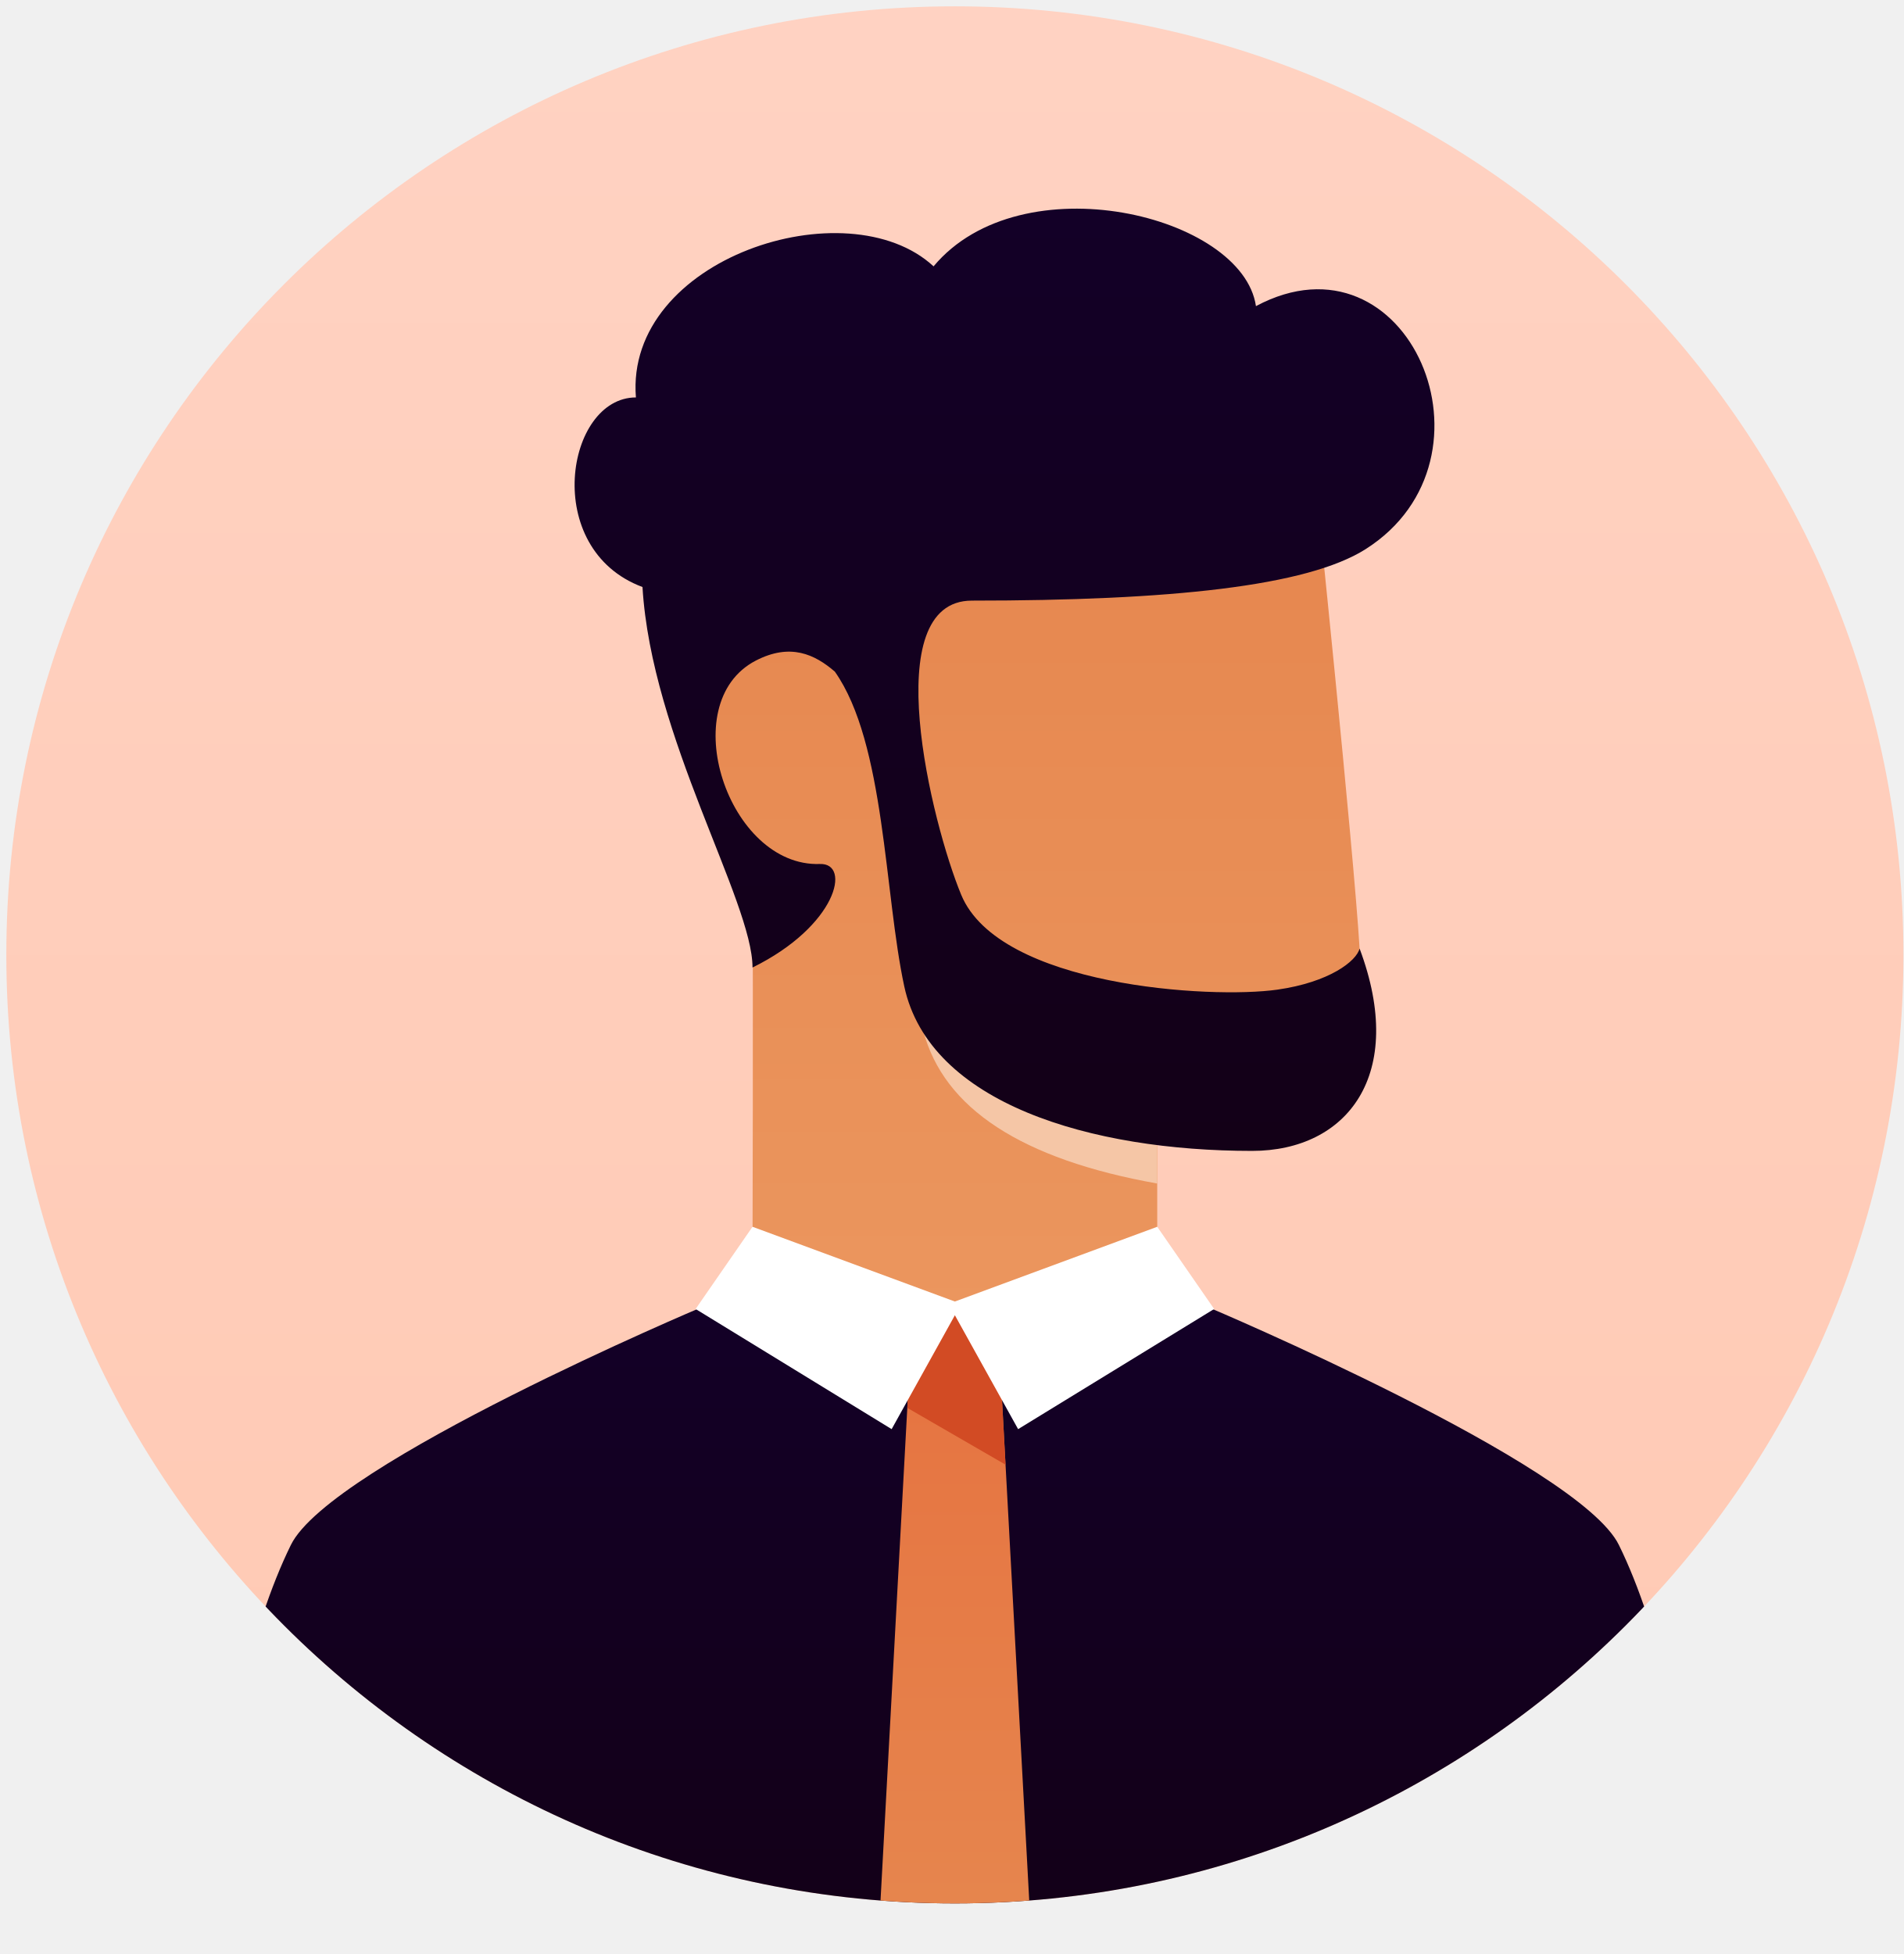
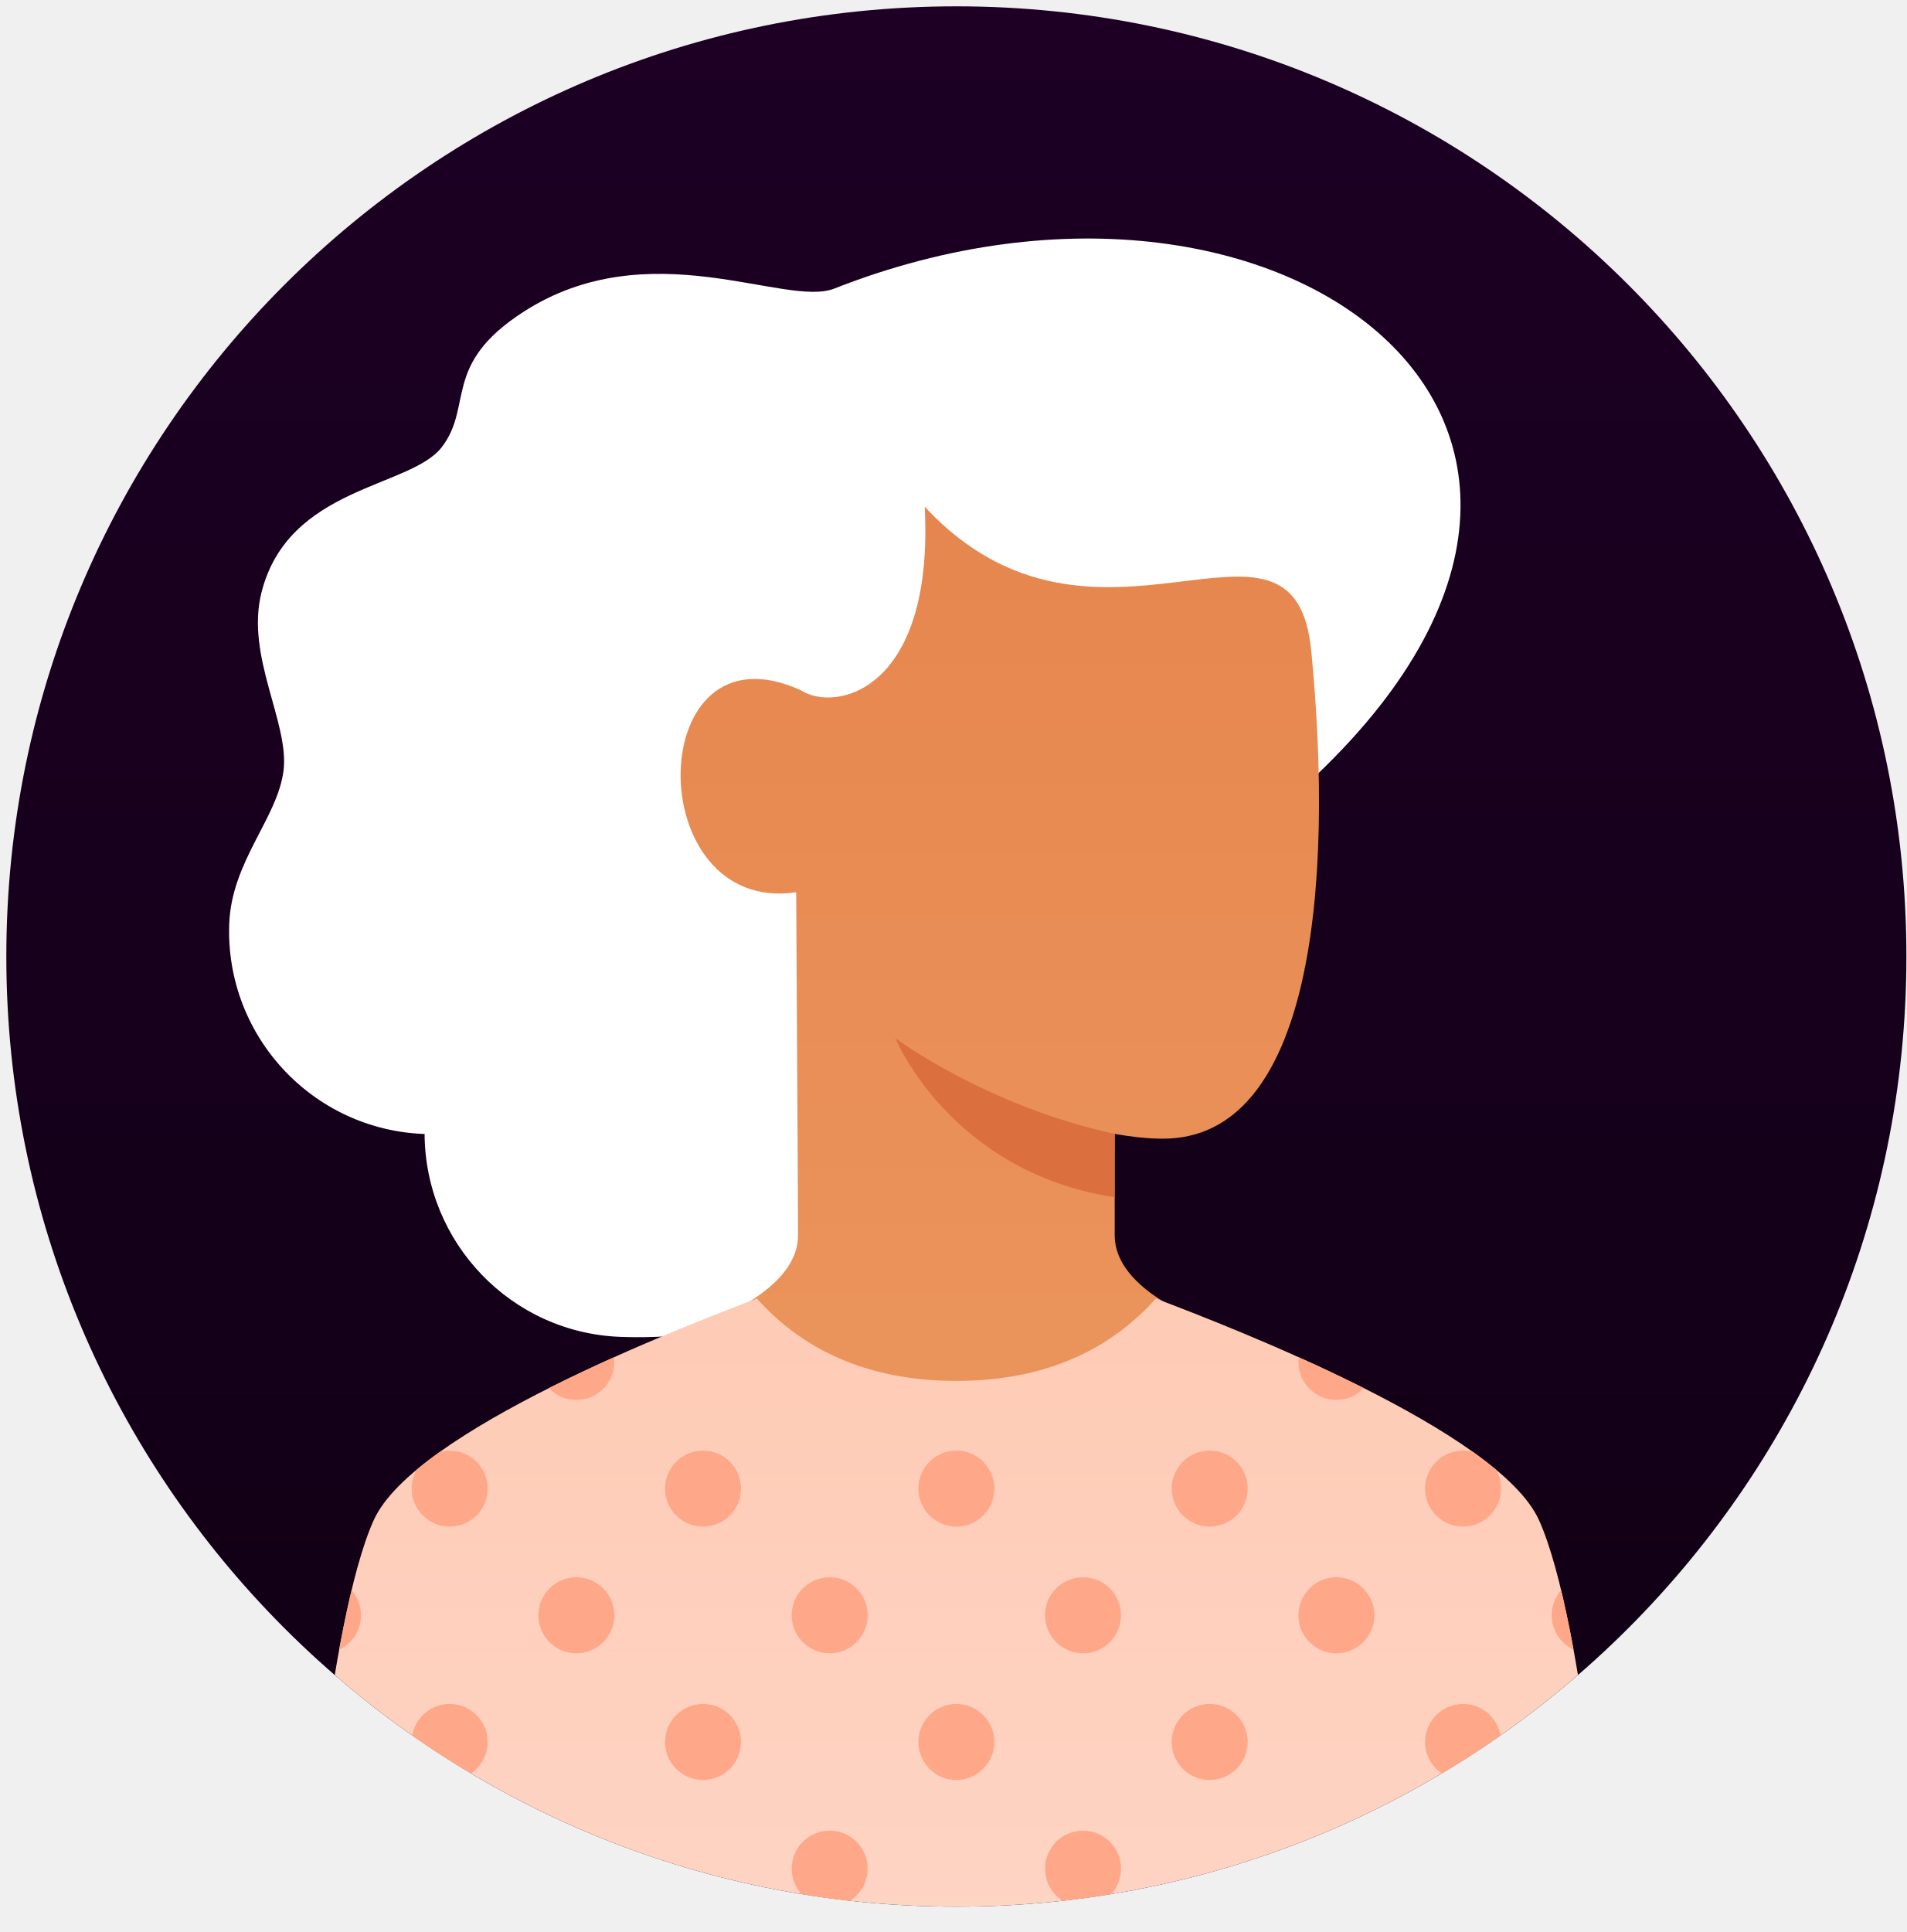
- <svg xmlns="http://www.w3.org/2000/svg" xmlns:xlink="http://www.w3.org/1999/xlink" height="309" viewBox="0 0 301 309" width="301">
-   <linearGradient id="a" gradientUnits="userSpaceOnUse" x1="151" x2="151" y1="301" y2="1">
-     <stop offset="0" stop-color="#ffc9b3" />
-     <stop offset="1" stop-color="#ffd2c2" />
+ <svg xmlns="http://www.w3.org/2000/svg" height="305" viewBox="0 0 301 305" width="301">
+   <linearGradient id="a" gradientUnits="userSpaceOnUse" x1="151" x2="151" y1="1" y2="301">
+     <stop offset="0" stop-color="#1d0024" />
+     <stop offset="1" stop-color="#100014" />
  </linearGradient>
  <clipPath id="b">
    <path d="m151 301c82.84 0 150-67.16 150-150s-67.16-150-150-150-150 67.16-150 150 67.16 150 150 150z" />
  </clipPath>
-   <linearGradient id="c" gradientUnits="userSpaceOnUse" x1="161.799" x2="161.799" y1="76" y2="207.772">
+   <linearGradient id="c" gradientUnits="userSpaceOnUse" x1="157.861" x2="157.861" y1="80" y2="239.138">
    <stop offset="0" stop-color="#e6864e" />
    <stop offset="1" stop-color="#eb965e" />
  </linearGradient>
-   <linearGradient id="d">
-     <stop offset="0" stop-color="#130027" />
-     <stop offset="1" stop-color="#130017" />
+   <linearGradient id="d" gradientUnits="userSpaceOnUse" x1="151" x2="151" y1="205" y2="305">
+     <stop offset="0" stop-color="#fecbb5" />
+     <stop offset="1" stop-color="#fed4c4" />
  </linearGradient>
-   <linearGradient id="e" gradientUnits="userSpaceOnUse" x1="151" x2="151" xlink:href="#d" y1="206.692" y2="308.308" />
-   <linearGradient id="f" gradientUnits="userSpaceOnUse" x1="151" x2="151" y1="305" y2="208">
-     <stop offset="0" stop-color="#e6864e" />
-     <stop offset="1" stop-color="#e67240" />
-   </linearGradient>
-   <linearGradient id="g" gradientUnits="userSpaceOnUse" x1="158.851" x2="158.851" xlink:href="#d" y1="32.997" y2="182" />
+   <clipPath id="e">
+     <path d="m243 240c7.26 16.12 11 65 11 65h-206s3.74-48.88 11-65c6.36-14.12 48.24-30.34 60.51-35 7.09 7.93 17.25 13 31.49 13s24.4-5.07 31.49-13c12.27 4.66 54.15 20.88 60.51 35z" />
+   </clipPath>
  <path d="m151 301c82.84 0 150-67.16 150-150s-67.16-150-150-150-150 67.16-150 150 67.16 150 150 150z" fill="url(#a)" />
  <g clip-path="url(#b)">
-     <path d="m183 177v22c0 2.18-32 8.77-32 8.77s-32-5.66-32-8.77c0-5.88.12-35.4 0-62.81-14.33-18.58-14.33-30.19-3-42.19s92-18 92-18 6.05 58.21 7 74c.38 6.35 4.5 27-11.5 27-9 0-20.5 0-20.5 0z" fill="url(#c)" />
-     <path d="m183 175.12v12.04c-21.43-3.82-33.77-11.87-37-24.16 9.33 6.33 21.33 10.33 36 12 .33.04.67.08 1 .12z" fill="#f5c6a6" />
-     <path d="m256 244.31c6.35 12.9 11.35 34.24 15 64h-240c3.65-29.77 8.65-51.1 15-64 6.32-12.86 65-37.61 65-37.61l80-.01s58.69 24.78 65 37.62z" fill="url(#e)" />
-     <path d="m158 213 5 92h-24l5-92s4.67-5 7-5 7 5 7 5z" fill="url(#f)" />
-     <path d="m159.01 231.62-15.53-8.98.52-9.64c3.11-3.33 5.44-5 7-5s3.89 1.67 7 5z" fill="#d24b24" />
-     <path d="m151 207.99-10 18.01-31-19 9-13 32 11.82 32-11.82 9 13-31 19z" fill="#fff" />
-     <path d="m132.02 106.21c-3.18-2.74-7.04-4.57-12.51-1.74-12.95 6.73-4.35 32.66 10.14 32.16 5-.18 2.71 9.79-10.65 16.37 0-10.5-16-36.5-17.4-60.17-16.1-6-12.1-29.98-1.04-29.98-1.77-22 33.44-33.35 47.07-20.73 13.87-16.62 48.87-8.12 50.98 6.29 24.07-12.84 39.89 24.09 17.36 38.42-9.28 5.9-30.97 8.15-62.28 8.15-15.03 0-6.39 35.17-1.69 46.52 6 14.5 39.5 16.5 50 15 8.2-1.17 12.5-4.5 13-6.5 7.5 20-2 32-17 32-25.5 0-51-7.5-55-26-3.18-14.72-3.01-38.48-10.98-49.79z" fill="url(#g)" />
+     <path d="m200.18 129.13c71.46-58.56 4-112.1-68.46-83.57-7.75 3.05-29.23-9.17-49.13 3.71-12.83 8.3-7.84 14.8-12.83 21.31-5 6.51-24.27 6.13-28.49 23.02-2.5 10.01 4.42 20.49 3.5 28.03-.93 7.53-8.23 14.32-8.58 24.27-.61 17.67 13.2 32.5 30.85 33.12.09 17.19 13.69 31.42 30.98 32.03 5.51.19 19.48.19 31.48-7.05 30.07-18.14 23.32-36.07 70.68-74.87z" fill="#fff" />
+     <path d="m126 195c0-9-.31-53.39-.29-54.14-24.71 3.64-24.21-43.36.79-31.86 5.5 3.5 21 0 19.5-29 27 29 58.35-4.82 61.03 22.74 3.68 37.63-.02 77.02-23.41 77.02-2.23 0-4.78-.25-7.62-.76v16c0 10 18 15 18 15s-31.09 29.3-44 29.14-42-29.14-42-29.14 18-5 18-15z" fill="url(#c)" />
+     <path d="m176 179c-20.32-4.41-34.63-15.1-34.63-15.1s8.63 21.1 34.6 25.1z" fill="#db6f3d" />
+     <path d="m243 240c7.26 16.12 11 65 11 65h-206s3.74-48.88 11-65c6.36-14.12 48.24-30.34 60.51-35 7.09 7.93 17.25 13 31.49 13s24.4-5.07 31.49-13c12.27 4.66 54.15 20.88 60.51 35z" fill="url(#d)" />
+     <g clip-path="url(#e)">
+       <path d="m71 241c3.31 0 6-2.69 6-6s-2.69-6-6-6-6 2.69-6 6 2.69 6 6 6zm40 0c3.31 0 6-2.69 6-6s-2.69-6-6-6-6 2.69-6 6 2.69 6 6 6zm40 0c3.31 0 6-2.69 6-6s-2.69-6-6-6-6 2.69-6 6 2.69 6 6 6zm40 0c3.31 0 6-2.69 6-6s-2.69-6-6-6-6 2.69-6 6 2.69 6 6 6zm40 0c3.31 0 6-2.69 6-6s-2.69-6-6-6-6 2.69-6 6 2.69 6 6 6zm-180-20c3.31 0 6-2.69 6-6s-2.69-6-6-6-6 2.69-6 6 2.69 6 6 6zm40 0c3.31 0 6-2.69 6-6s-2.69-6-6-6-6 2.69-6 6 2.69 6 6 6zm120 0c3.31 0 6-2.69 6-6s-2.69-6-6-6-6 2.69-6 6 2.69 6 6 6zm40 0c3.31 0 6-2.69 6-6s-2.69-6-6-6-6 2.69-6 6 2.69 6 6 6zm-180 60c3.31 0 6-2.69 6-6s-2.69-6-6-6-6 2.69-6 6 2.69 6 6 6zm40 0c3.31 0 6-2.69 6-6s-2.69-6-6-6-6 2.69-6 6 2.69 6 6 6zm40 0c3.31 0 6-2.69 6-6s-2.69-6-6-6-6 2.69-6 6 2.69 6 6 6zm40 0c3.31 0 6-2.69 6-6s-2.69-6-6-6-6 2.69-6 6 2.69 6 6 6zm40 0c3.31 0 6-2.69 6-6s-2.69-6-6-6-6 2.69-6 6 2.69 6 6 6zm-180-20c3.31 0 6-2.69 6-6s-2.69-6-6-6-6 2.69-6 6 2.69 6 6 6zm40 0c3.31 0 6-2.69 6-6s-2.69-6-6-6-6 2.69-6 6 2.69 6 6 6zm40 0c3.31 0 6-2.69 6-6s-2.69-6-6-6-6 2.69-6 6 2.69 6 6 6zm40 0c3.31 0 6-2.69 6-6s-2.69-6-6-6-6 2.69-6 6 2.69 6 6 6zm40 0c3.31 0 6-2.69 6-6s-2.69-6-6-6-6 2.69-6 6 2.69 6 6 6zm40 0c3.31 0 6-2.69 6-6s-2.69-6-6-6-6 2.69-6 6 2.69 6 6 6zm-200 40c3.31 0 6-2.69 6-6s-2.69-6-6-6-6 2.69-6 6 2.69 6 6 6zm40 0c3.31 0 6-2.69 6-6s-2.69-6-6-6-6 2.69-6 6 2.69 6 6 6zm40 0c3.31 0 6-2.69 6-6s-2.69-6-6-6-6 2.69-6 6 2.69 6 6 6zm40 0c3.31 0 6-2.69 6-6s-2.69-6-6-6-6 2.69-6 6 2.69 6 6 6zm40 0c3.31 0 6-2.69 6-6s-2.69-6-6-6-6 2.69-6 6 2.69 6 6 6zm40 0c3.31 0 6-2.69 6-6s-2.69-6-6-6-6 2.69-6 6 2.69 6 6 6z" fill="#ffa789" />
+     </g>
  </g>
</svg>
